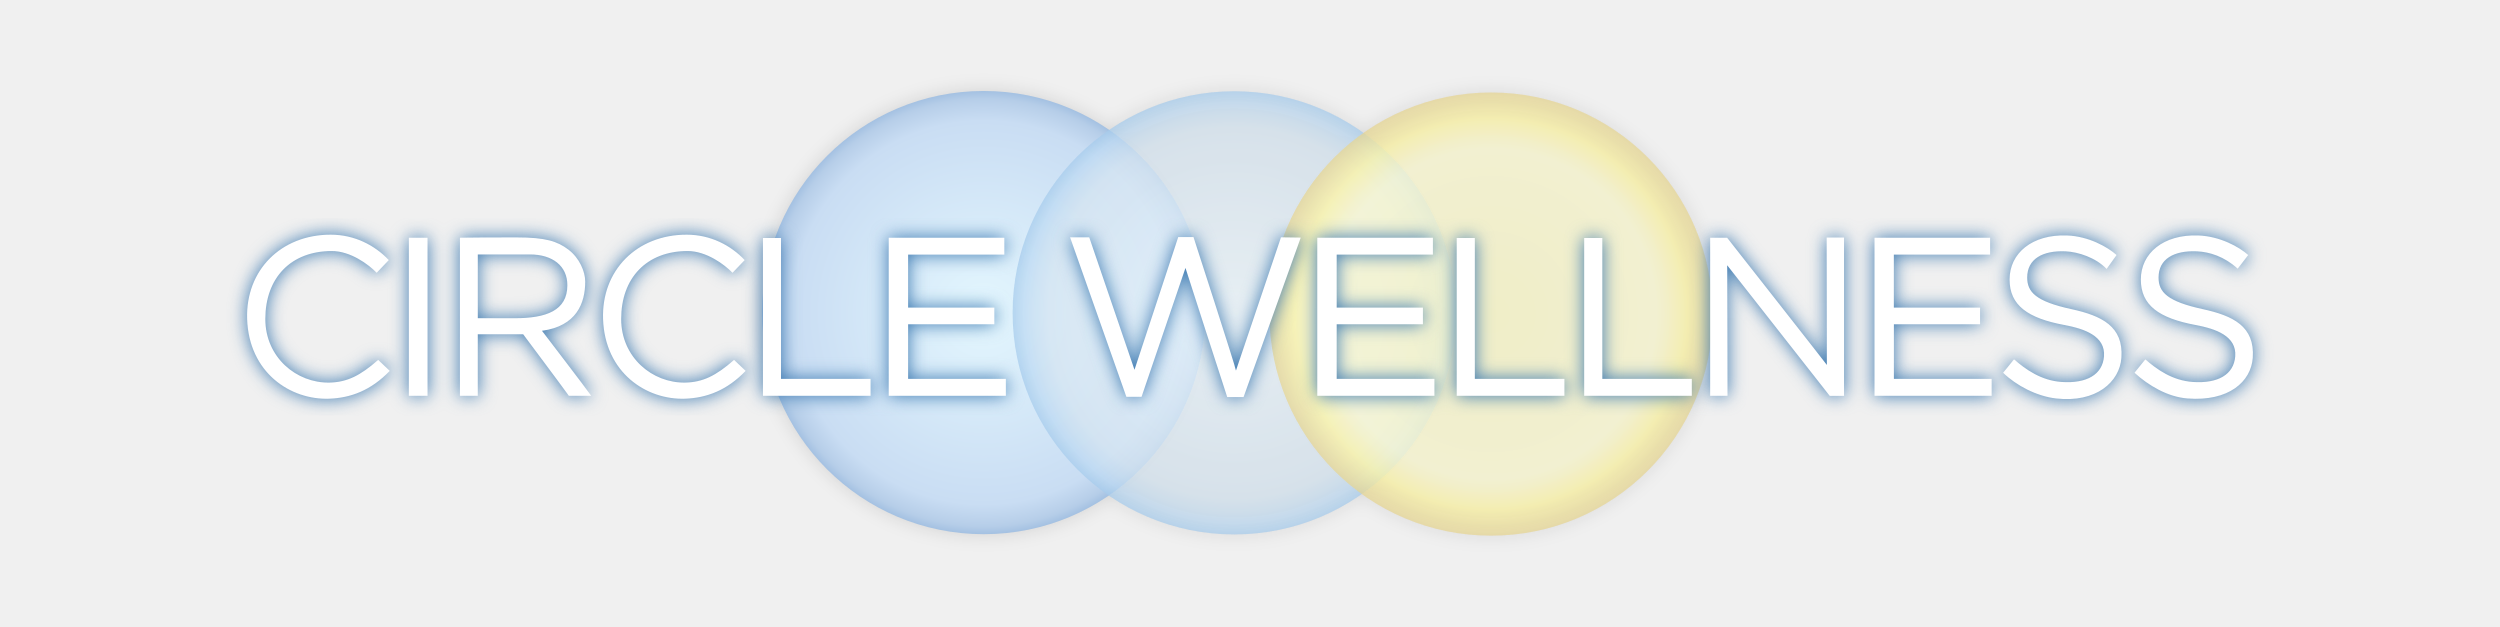
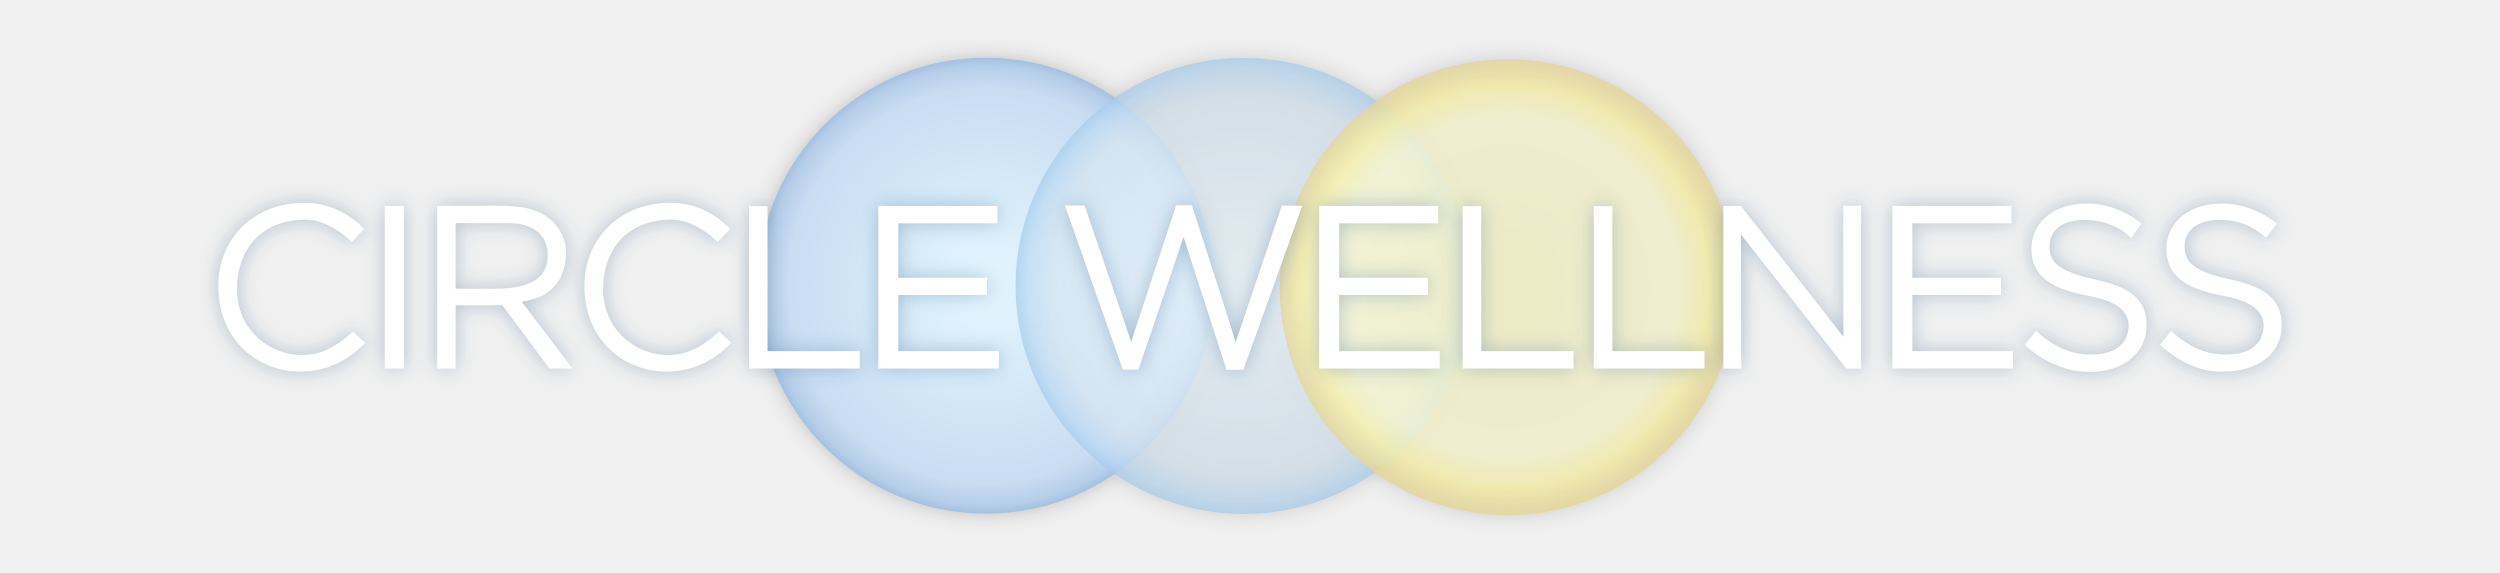
- <svg xmlns="http://www.w3.org/2000/svg" width="268.743" height="67.365" viewBox="0 0 268.743 67.365" enable-background="new 0 0 228 98.799">
+ <svg xmlns="http://www.w3.org/2000/svg" width="1044.971" height="239.459" viewBox="0 0 1044.971 239.459" enable-background="new 0 0 228 98.799">
  <defs>
-     <filter id="e" color-interpolation-filters="sRGB">
-       <feFlood flood-opacity="1" flood-color="#3776AF" result="flood" />
+     <filter id="e" filterRes="1000" color-interpolation-filters="sRGB">
+       <feFlood flood-opacity=".384" flood-color="#4C769E" result="flood" />
      <feComposite in="flood" in2="SourceGraphic" operator="in" result="composite1" />
      <feGaussianBlur in="composite1" stdDeviation="1" result="blur" />
      <feOffset result="offset" />
      <feComposite in="SourceGraphic" in2="offset" result="composite2" />
    </filter>
-     <filter id="a" color-interpolation-filters="sRGB">
-       <feFlood flood-opacity=".129" flood-color="#000" result="flood" />
+     <filter id="a" filterRes="1000" color-interpolation-filters="sRGB">
+       <feFlood flood-opacity=".2" flood-color="#000" result="flood" />
      <feComposite in="flood" in2="SourceGraphic" operator="in" result="composite1" />
      <feGaussianBlur in="composite1" stdDeviation="1" result="blur" />
      <feOffset result="offset" />
      <feComposite in="SourceGraphic" in2="offset" result="composite2" />
    </filter>
  </defs>
-   <g transform="translate(21.56 1.208)" filter="url(#a)">
+   <g transform="matrix(4 0 0 4 75.31 -10.166)" filter="url(#a)">
    <radialGradient id="b" cx="676.188" cy="583.463" r="23.822" gradientTransform="translate(-592 -551.07)" gradientUnits="userSpaceOnUse">
      <stop offset=".084" stop-color="#E1F4FD" />
      <stop offset=".866" stop-color="#C9DDF3" />
      <stop offset=".95" stop-color="#B9D0EA" />
      <stop offset=".966" stop-color="#B5CDE8" />
      <stop offset="1" stop-color="#A4C1E2" />
    </radialGradient>
    <circle cx="84.188" cy="32.394" r="23.822" fill="url(#b)" />
    <g opacity=".72">
      <radialGradient id="c" cx="703.114" cy="583.492" r="23.822" gradientTransform="translate(-592 -551.07)" gradientUnits="userSpaceOnUse">
        <stop offset="0" stop-color="#EDF8FE" />
        <stop offset=".832" stop-color="#D6E5F1" />
        <stop offset=".9" stop-color="#C9DFF1" />
        <stop offset=".95" stop-color="#BCD9F2" />
        <stop offset="1" stop-color="#A5CBEC" />
      </radialGradient>
      <circle cx="111.114" cy="32.422" r="23.822" fill="url(#c)" />
    </g>
    <g opacity=".72">
      <radialGradient id="d" cx="730.723" cy="583.623" r="23.822" gradientTransform="translate(-592 -551.07)" gradientUnits="userSpaceOnUse">
        <stop offset="0" stop-color="#F9F6C1" />
        <stop offset=".748" stop-color="#FCF9CE" />
        <stop offset=".789" stop-color="#FCF8C4" />
        <stop offset=".862" stop-color="#FEF6AA" />
        <stop offset=".883" stop-color="#FEF5A2" />
        <stop offset="1" stop-color="#E6D591" />
      </radialGradient>
      <circle cx="138.722" cy="32.554" r="23.822" fill="url(#d)" />
    </g>
  </g>
-   <path d="M41.894 39.87c-2.018 2.11-4.21 2.9-6.475 2.988-4.2.164-8.656-2.796-8.853-8.558-.177-5.254 3.646-9.074 8.98-9.074 2.57 0 4.75 1.142 6.247 2.732l-1.3 1.367c-.848-.88-2.8-2.34-4.82-2.34-4.42 0-7.152 2.9-7.152 7.312 0 4.11 3.35 6.9 6.896 6.83 1.885-.035 3.318-.75 5.236-2.44l1.235 1.173.003.01zm38.258 0c-2.018 2.11-4.21 2.9-6.474 2.988-4.197.164-8.654-2.796-8.85-8.558-.18-5.254 3.644-9.074 8.98-9.074 2.57 0 4.75 1.142 6.244 2.732l-1.308 1.367c-.847-.88-2.8-2.34-4.82-2.34-4.42 0-7.15 2.9-7.15 7.312 0 4.11 3.35 6.9 6.896 6.83 1.886-.035 3.32-.75 5.24-2.44l1.235 1.173.007.01zM45.96 25.553v16.994h-2.01V25.554h2.01zm3.48 0c.156-.023 4.212-.033 6.084-.033 3.156 0 4.393.424 5.563 1.302 1.205.905 1.822 2.375 1.822 3.45 0 2.34-.946 4.782-4.65 5.286 0 0 4.86 6.342 5.296 6.99H61.15c-.34-.498-4.913-6.617-4.913-6.617H51.36v6.62h-1.92V25.555zm1.92 8.654h3.994c3.357 0 5.635-.813 5.635-3.546 0-2.08-1.595-3.31-4.035-3.31h-5.592v6.86l-.004-.002zm30.648-8.623h1.947V40.73h9.63v1.818h-11.57V25.585h-.007zm74.583 0h1.95V40.73h9.63v1.818h-11.58V25.584zm13.707 0h1.947V40.73h9.62v1.818h-11.57V25.585h.003zM106.89 34.86h-9.27v5.87h10.507v1.817H95.534V25.554h12.43v1.818H97.62v5.694h9.27v1.794zm105.968 0h-9.27v5.87h10.51v1.817h-12.595V25.554h12.43v1.818h-10.35v5.694h9.27v1.794h.005zm-59.898 0h-9.27v5.87h10.507v1.817h-12.594V25.554h12.43v1.818H143.69v5.694h9.27v1.794zm-31.88 7.794l-6.05-17.142h2.06l4.864 14.24 4.703-14.27h1.64s4.564 14.075 4.565 14.353l4.842-14.325 2.124.03-6.147 17.14h-1.76s-4.47-13.77-4.486-13.88l-4.72 13.854h-1.642.01zm62.757-.107v-16.99h1.826s10.63 13.52 10.72 13.675l-.022-13.7h1.866v17.02h-1.538l-11.02-14.037c.016.312.034 14.035.034 14.035h-1.872l.01-.003zm46.77-3.926c1.254 1.1 2.93 2.29 5.124 2.44 2.69.185 4.4-.795 4.55-2.753.174-2.196-2.136-2.977-4.242-3.368-3.945-.735-5.904-2.11-5.904-4.895 0-2.817 2.418-4.867 6.174-4.734 2.34.085 4.42 1.244 5.367 2.103l-1.13 1.47c-1.44-1.315-3.03-1.806-4.378-1.867-2.48-.112-4.13.827-4.13 2.815 0 1.57.94 2.57 4.74 3.397 3.245.706 5.63 1.838 5.388 5.234-.188 2.585-2.602 4.714-7.02 4.37-2.132-.166-4.194-1.39-5.693-2.764l1.164-1.437-.008-.008zm-14.11 0c1.257 1.1 2.93 2.29 5.128 2.44 2.688.185 4.396-.795 4.55-2.753.17-2.196-2.138-2.977-4.245-3.368-3.947-.735-5.906-2.11-5.906-4.895 0-2.817 2.41-4.867 6.17-4.734 2.33.085 4.38 1.244 5.33 2.103l-1.068 1.5c-1.164-1.227-3.062-1.836-4.408-1.897-2.478-.112-4.13.827-4.13 2.815 0 1.57.938 2.57 4.74 3.397 3.243.706 5.632 1.838 5.386 5.234-.186 2.585-2.7 4.86-7.02 4.37-2.1-.24-4.3-1.4-5.693-2.764l1.166-1.437.003-.008z" fill="#fff" filter="url(#e)" />
+   <path d="M41.894 39.87c-2.018 2.11-4.21 2.9-6.475 2.988-4.198.164-8.655-2.796-8.852-8.558-.177-5.254 3.646-9.074 8.98-9.074 2.57 0 4.75 1.142 6.247 2.732l-1.3 1.367c-.848-.88-2.8-2.34-4.82-2.34-4.42 0-7.152 2.9-7.152 7.312 0 4.11 3.35 6.9 6.896 6.83 1.885-.035 3.318-.75 5.236-2.44l1.235 1.173.004.01zm38.258 0c-2.018 2.11-4.21 2.9-6.474 2.988-4.197.164-8.654-2.796-8.85-8.558-.18-5.254 3.644-9.074 8.98-9.074 2.57 0 4.75 1.142 6.244 2.732l-1.308 1.367c-.847-.88-2.8-2.34-4.82-2.34-4.42 0-7.15 2.9-7.15 7.312 0 4.11 3.35 6.9 6.896 6.83 1.886-.035 3.32-.75 5.24-2.44l1.235 1.173.007.01zM45.96 25.553v16.994h-2.01V25.554h2.01zm3.48 0c.156-.023 4.212-.033 6.084-.033 3.156 0 4.393.424 5.563 1.302 1.205.905 1.822 2.375 1.822 3.45 0 2.34-.945 4.782-4.65 5.286 0 0 4.86 6.342 5.297 6.99H61.15c-.34-.498-4.913-6.617-4.913-6.617H51.36v6.62h-1.92V25.554zm1.92 8.654h3.994c3.357 0 5.635-.813 5.635-3.546 0-2.08-1.594-3.31-4.034-3.31h-5.592v6.86l-.004-.003zm30.648-8.623h1.947V40.73h9.63v1.818h-11.57V25.585h-.007zm74.583 0h1.95V40.73h9.63v1.818h-11.58V25.584zm13.706 0h1.947V40.73h9.62v1.818h-11.57V25.585h.003zM106.89 34.86h-9.27v5.87h10.507v1.817H95.534V25.554h12.43v1.818H97.62v5.694h9.27v1.794zm105.968 0h-9.27v5.87h10.51v1.817h-12.595V25.554h12.43v1.818h-10.35v5.694h9.27v1.794h.005zm-59.898 0h-9.27v5.87h10.507v1.817h-12.594V25.554h12.43v1.818H143.69v5.694h9.27v1.794zm-31.88 7.794l-6.05-17.142h2.06l4.864 14.24 4.703-14.27h1.64s4.564 14.075 4.565 14.353l4.842-14.325 2.124.03-6.147 17.14h-1.76s-4.47-13.77-4.487-13.88l-4.72 13.854h-1.642.01zm62.757-.107v-16.99h1.826s10.63 13.52 10.72 13.675l-.022-13.7h1.865v17.02h-1.538l-11.02-14.037c.016.312.034 14.035.034 14.035h-1.872l.01-.003zm46.77-3.926c1.254 1.1 2.93 2.29 5.124 2.44 2.69.184 4.398-.796 4.55-2.754.173-2.196-2.137-2.977-4.243-3.368-3.945-.734-5.904-2.11-5.904-4.894 0-2.817 2.418-4.867 6.174-4.734 2.34.084 4.42 1.243 5.367 2.102l-1.13 1.47c-1.44-1.315-3.03-1.806-4.378-1.867-2.48-.112-4.13.827-4.13 2.815 0 1.568.94 2.57 4.74 3.396 3.245.706 5.63 1.838 5.388 5.234-.188 2.584-2.602 4.713-7.02 4.37-2.132-.167-4.194-1.39-5.693-2.765l1.164-1.437-.008-.007zm-14.11 0c1.257 1.1 2.93 2.29 5.128 2.44 2.688.184 4.396-.796 4.55-2.754.17-2.196-2.138-2.977-4.245-3.368-3.947-.734-5.906-2.11-5.906-4.894 0-2.817 2.41-4.867 6.17-4.734 2.33.084 4.38 1.243 5.33 2.102l-1.068 1.5c-1.164-1.227-3.062-1.836-4.408-1.897-2.478-.112-4.13.827-4.13 2.815 0 1.568.938 2.57 4.74 3.396 3.243.706 5.632 1.838 5.386 5.234-.186 2.584-2.7 4.858-7.02 4.37-2.1-.24-4.3-1.4-5.693-2.765l1.165-1.437.003-.007z" transform="matrix(4 0 0 4 -15 -16.138)" fill="#fff" filter="url(#e)" />
</svg>
